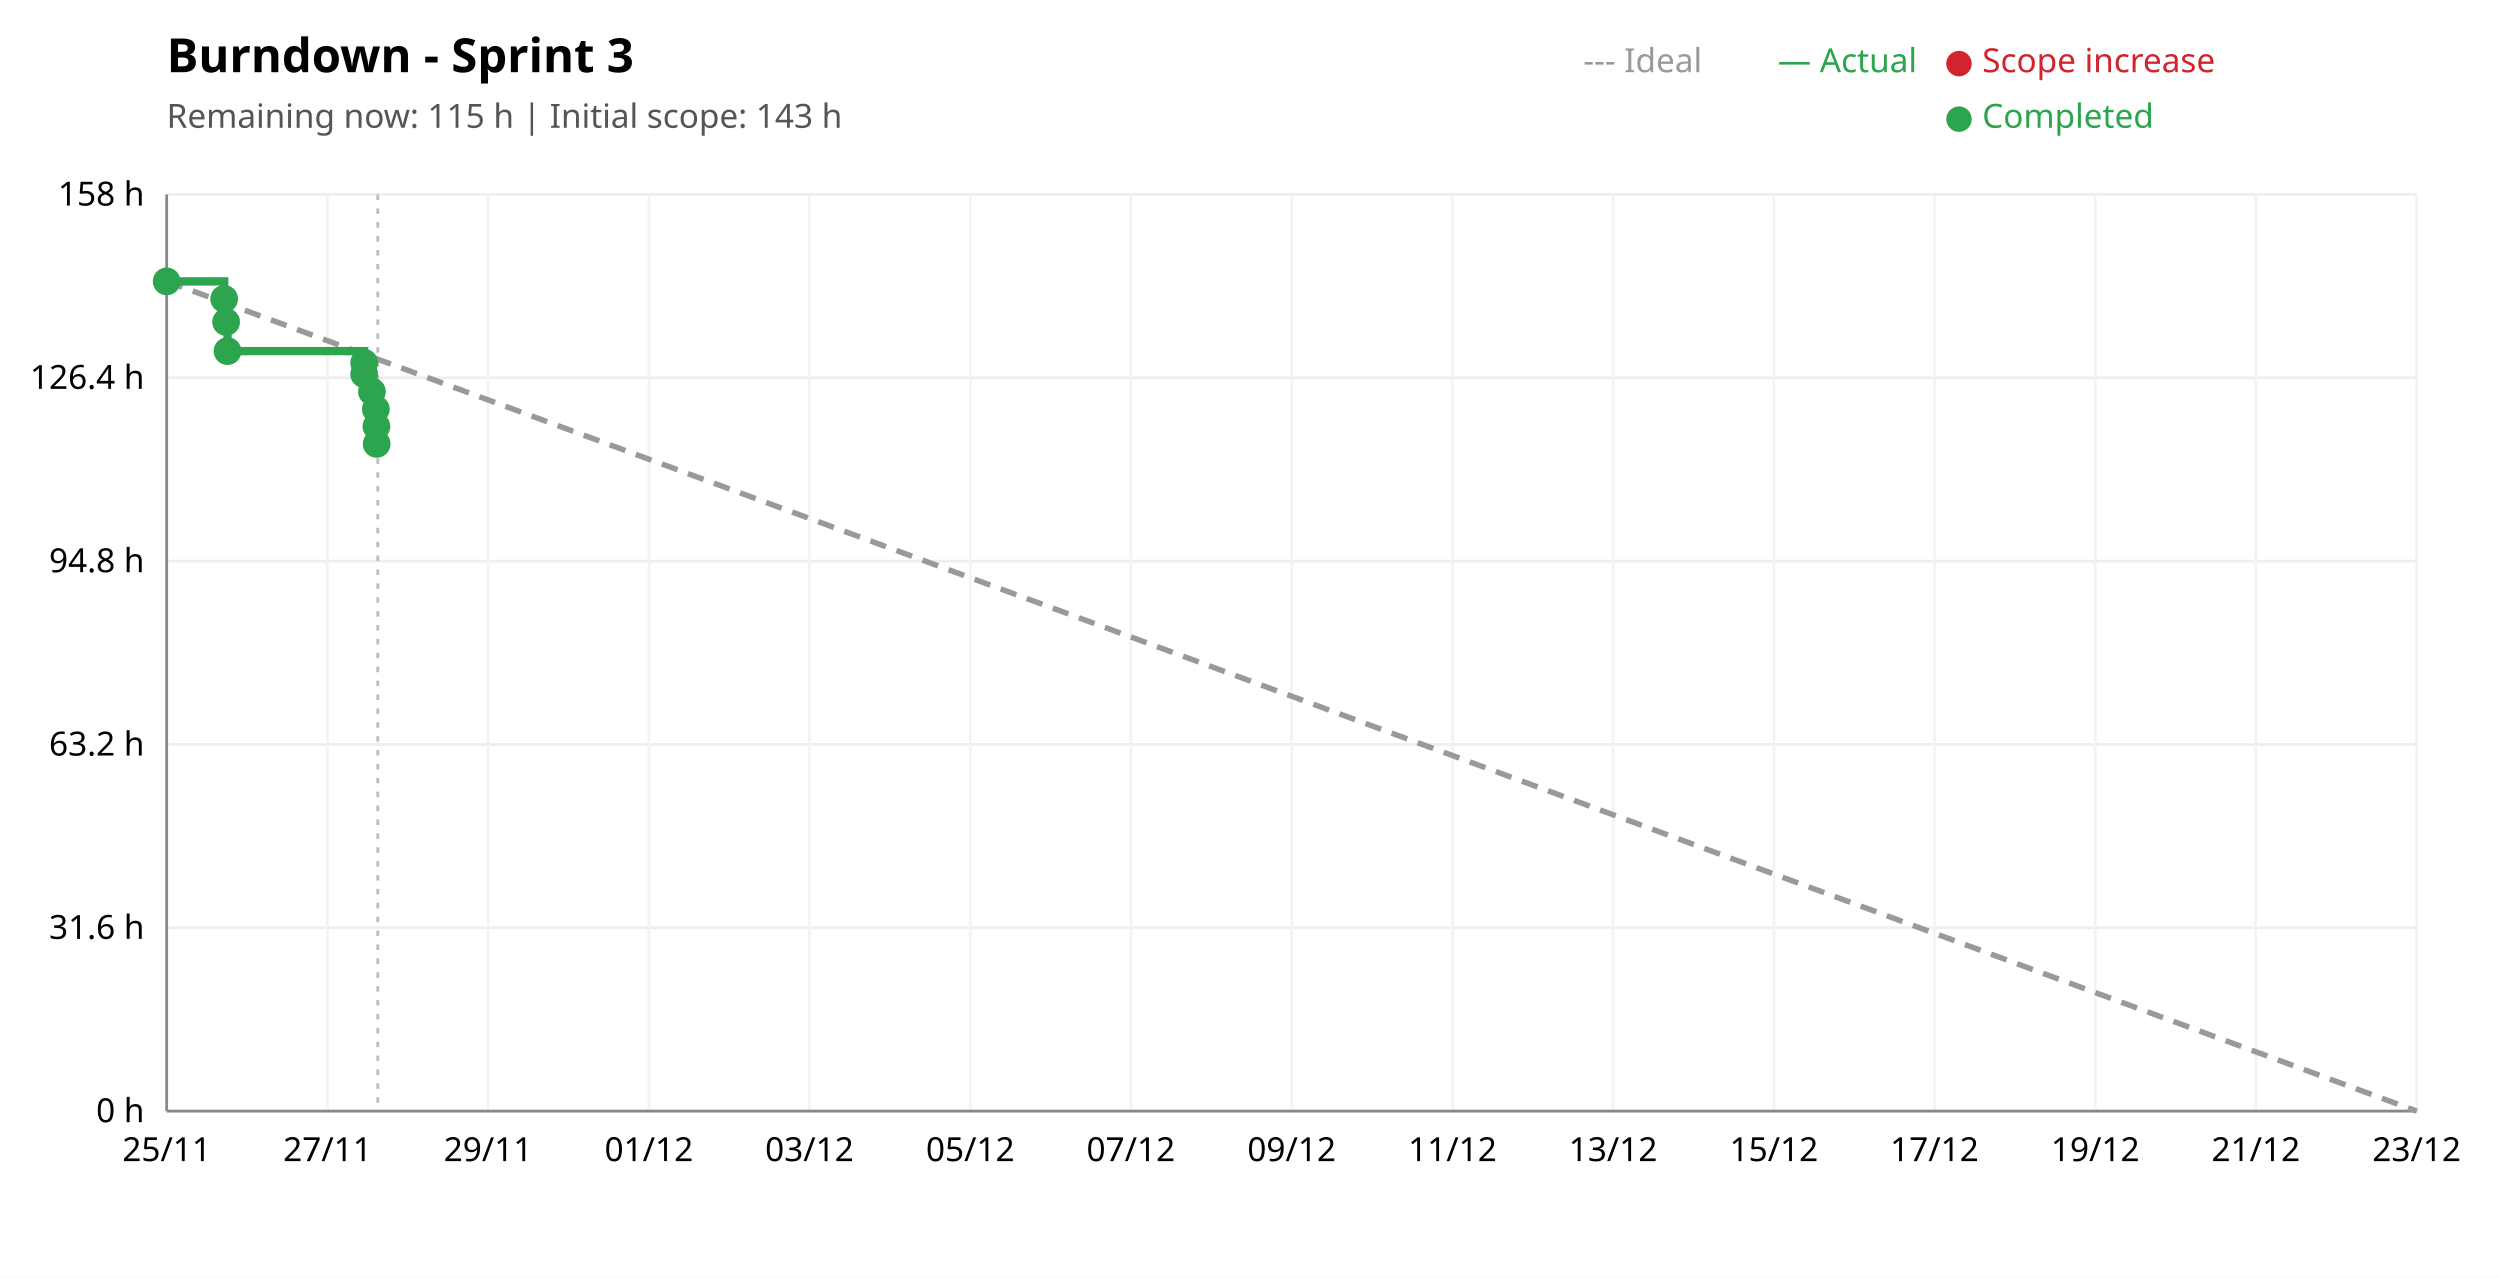
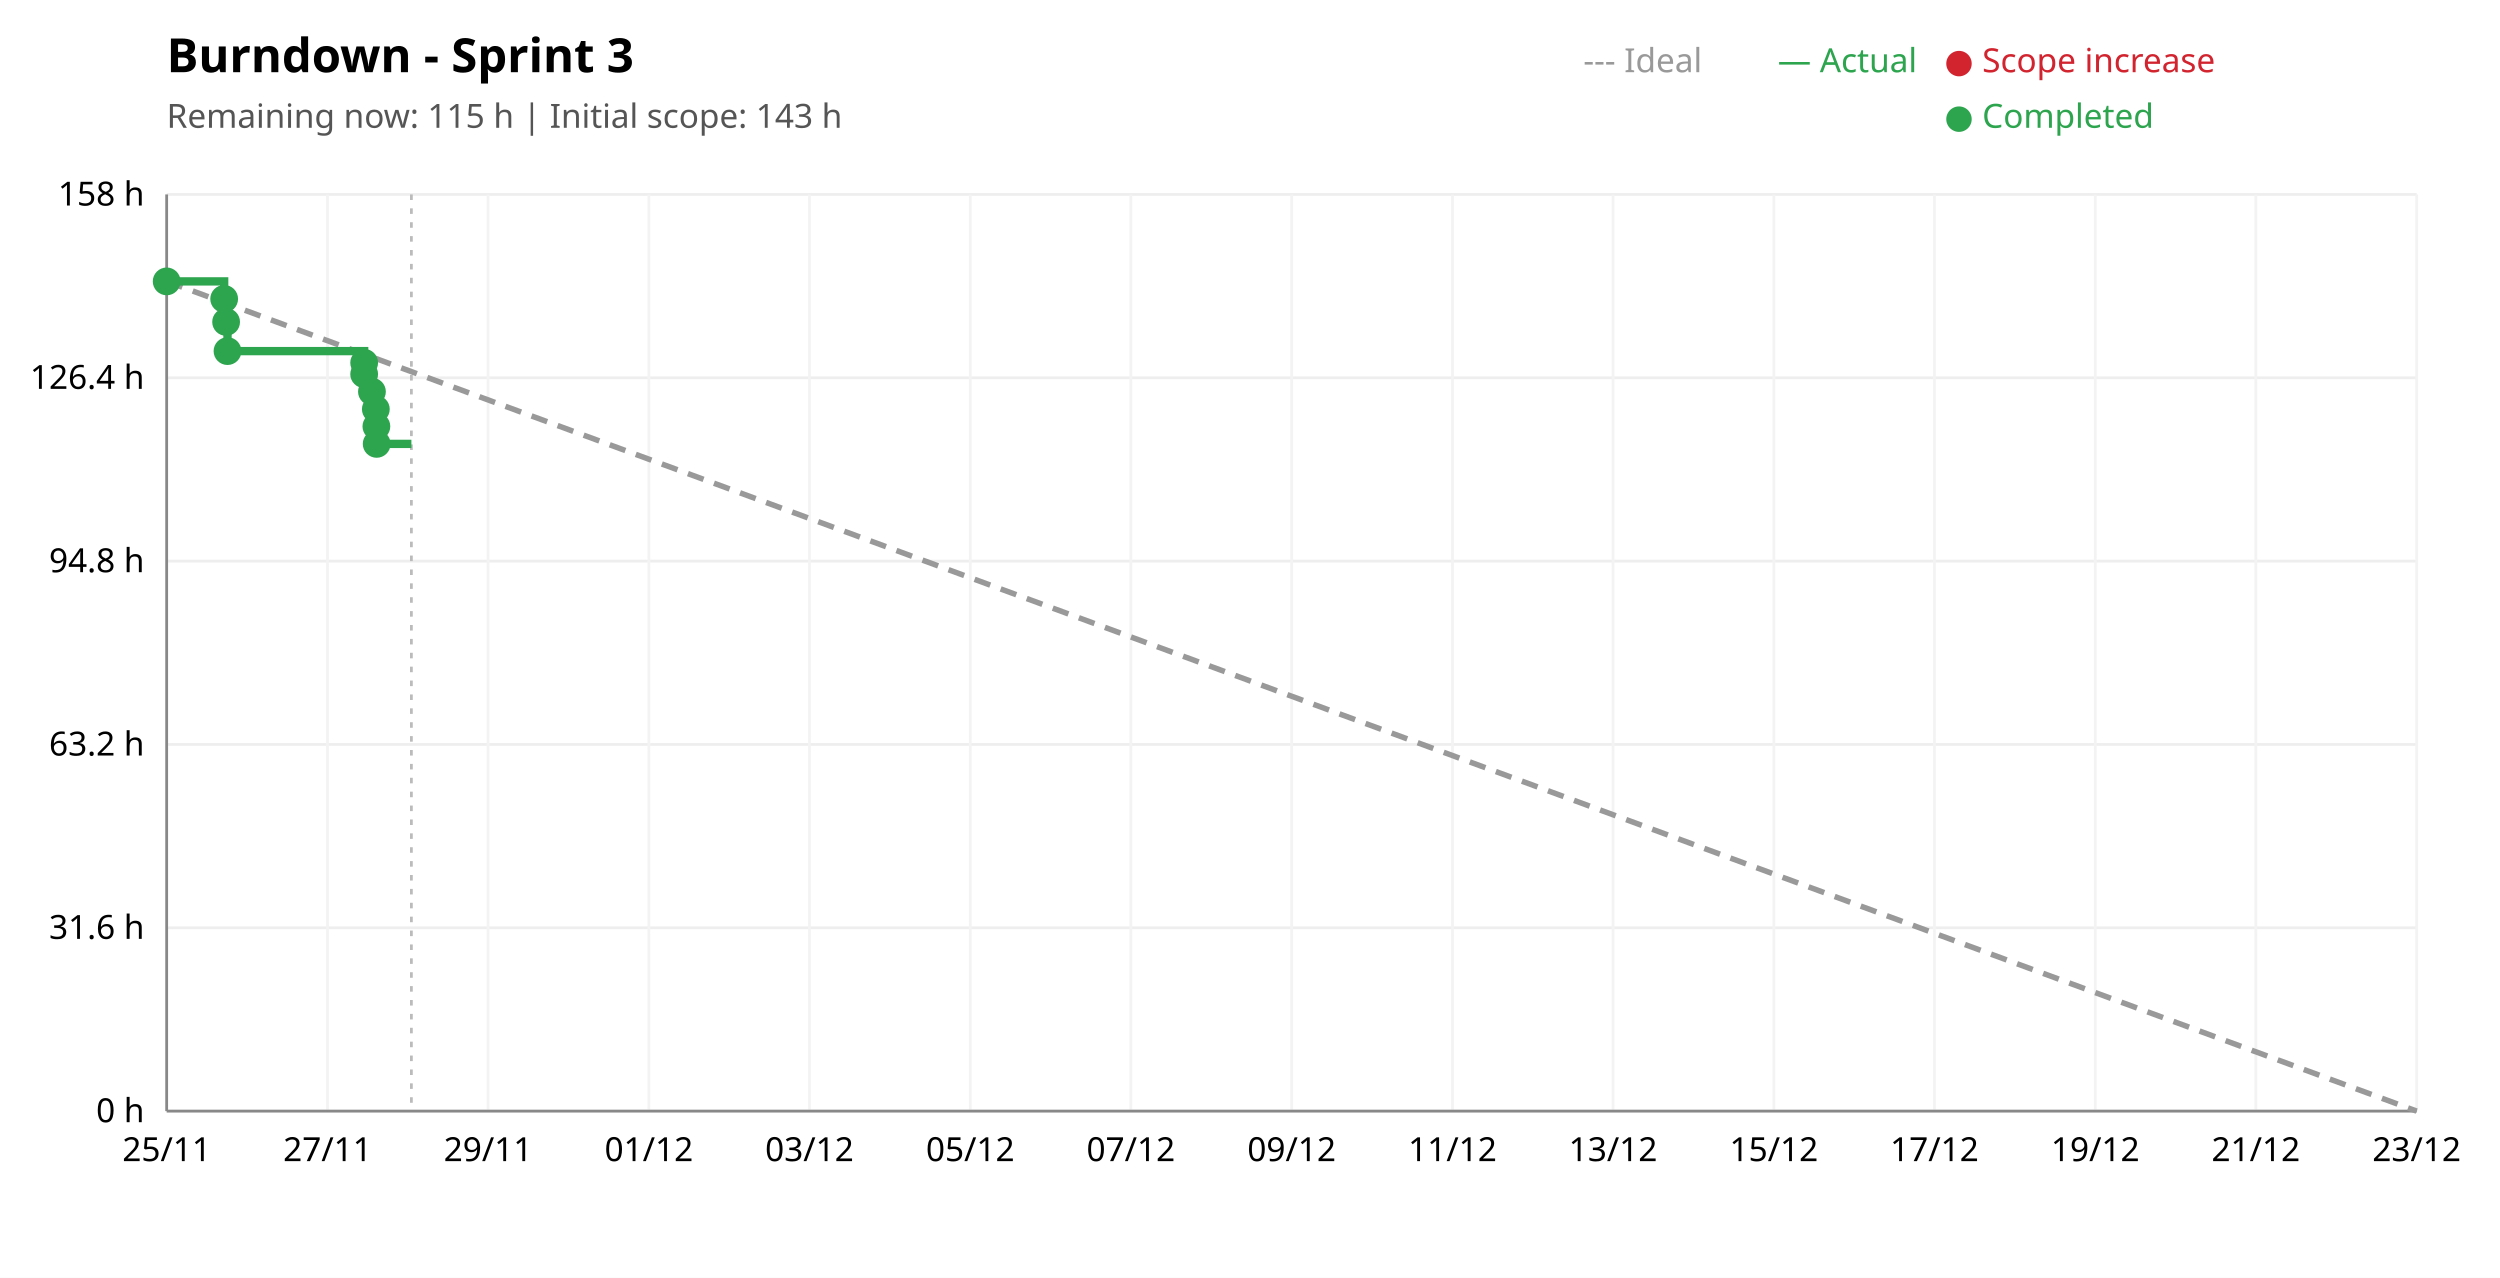
<svg xmlns="http://www.w3.org/2000/svg" width="900" height="460" font-family="sans-serif" font-size="12">
  <rect width="100%" height="100%" fill="white" />
  <text x="60" y="26" font-size="17" font-weight="bold">Burndown - Sprint 3</text>
  <text x="60" y="46" fill="#555">Remaining now: 115 h  |  Initial scope: 143 h</text>
  <line x1="60" y1="400.0" x2="870" y2="400.0" stroke="#eee" />
  <text x="52" y="404.0" text-anchor="end">0 h</text>
  <line x1="60" y1="334.0" x2="870" y2="334.0" stroke="#eee" />
  <text x="52" y="338.0" text-anchor="end">31.6 h</text>
  <line x1="60" y1="268.0" x2="870" y2="268.0" stroke="#eee" />
  <text x="52" y="272.0" text-anchor="end">63.2 h</text>
  <line x1="60" y1="202.0" x2="870" y2="202.0" stroke="#eee" />
  <text x="52" y="206.0" text-anchor="end">94.8 h</text>
  <line x1="60" y1="136.0" x2="870" y2="136.0" stroke="#eee" />
  <text x="52" y="140.0" text-anchor="end">126.4 h</text>
  <line x1="60" y1="70.0" x2="870" y2="70.0" stroke="#eee" />
  <text x="52" y="74.0" text-anchor="end">158 h</text>
  <line x1="60.0" y1="70" x2="60.0" y2="400" stroke="#f3f3f3" />
  <text x="60.0" y="418" text-anchor="middle">25/11</text>
  <line x1="117.9" y1="70" x2="117.9" y2="400" stroke="#f3f3f3" />
  <text x="117.9" y="418" text-anchor="middle">27/11</text>
  <line x1="175.7" y1="70" x2="175.7" y2="400" stroke="#f3f3f3" />
  <text x="175.7" y="418" text-anchor="middle">29/11</text>
  <line x1="233.6" y1="70" x2="233.6" y2="400" stroke="#f3f3f3" />
  <text x="233.6" y="418" text-anchor="middle">01/12</text>
  <line x1="291.4" y1="70" x2="291.4" y2="400" stroke="#f3f3f3" />
  <text x="291.4" y="418" text-anchor="middle">03/12</text>
  <line x1="349.3" y1="70" x2="349.3" y2="400" stroke="#f3f3f3" />
  <text x="349.3" y="418" text-anchor="middle">05/12</text>
  <line x1="407.1" y1="70" x2="407.1" y2="400" stroke="#f3f3f3" />
  <text x="407.1" y="418" text-anchor="middle">07/12</text>
  <line x1="465.0" y1="70" x2="465.0" y2="400" stroke="#f3f3f3" />
  <text x="465.0" y="418" text-anchor="middle">09/12</text>
  <line x1="522.9" y1="70" x2="522.9" y2="400" stroke="#f3f3f3" />
  <text x="522.9" y="418" text-anchor="middle">11/12</text>
  <line x1="580.7" y1="70" x2="580.7" y2="400" stroke="#f3f3f3" />
  <text x="580.7" y="418" text-anchor="middle">13/12</text>
  <line x1="638.6" y1="70" x2="638.6" y2="400" stroke="#f3f3f3" />
  <text x="638.6" y="418" text-anchor="middle">15/12</text>
  <line x1="696.4" y1="70" x2="696.4" y2="400" stroke="#f3f3f3" />
  <text x="696.4" y="418" text-anchor="middle">17/12</text>
  <line x1="754.3" y1="70" x2="754.3" y2="400" stroke="#f3f3f3" />
  <text x="754.3" y="418" text-anchor="middle">19/12</text>
  <line x1="812.1" y1="70" x2="812.1" y2="400" stroke="#f3f3f3" />
  <text x="812.1" y="418" text-anchor="middle">21/12</text>
  <line x1="870.0" y1="70" x2="870.0" y2="400" stroke="#f3f3f3" />
  <text x="870.0" y="418" text-anchor="middle">23/12</text>
  <line x1="60" y1="400" x2="870" y2="400" stroke="#888" />
  <line x1="60" y1="70" x2="60" y2="400" stroke="#888" />
-   <line x1="136.0" y1="70" x2="136.0" y2="400" stroke="#bbb" stroke-dasharray="2 3" />
+   <line x1="148.1" y1="70" x2="148.1" y2="400" stroke="#bbb" stroke-dasharray="2 3" />
  <polyline points="60.0,101.3 870.0,400.0" fill="none" stroke="#999" stroke-dasharray="6 4" stroke-width="2" />
-   <polyline points="60.0,101.3 80.7,101.3 80.7,107.6 81.4,107.6 81.4,115.9 81.9,115.9 81.9,126.4 131.1,126.4 131.1,130.6 131.1,130.6 131.1,134.7 133.9,134.7 133.9,141.0 135.3,141.0 135.3,147.3 135.5,147.3 135.5,153.5 135.6,153.5 135.6,159.8 136.0,159.8" fill="none" stroke="#2da44e" stroke-width="3" />
+   <polyline points="60.0,101.3 80.7,101.3 80.7,107.6 81.4,107.6 81.4,115.9 81.9,115.9 81.9,126.4 131.1,126.4 131.1,130.6 131.1,130.6 131.1,134.7 133.9,134.7 133.9,141.0 135.3,141.0 135.3,147.3 135.5,147.3 135.5,153.5 135.6,153.5 135.6,159.8 148.1,159.8" fill="none" stroke="#2da44e" stroke-width="3" />
  <circle cx="80.7" cy="107.6" r="5" fill="#2da44e" />
  <circle cx="81.4" cy="115.9" r="5" fill="#2da44e" />
  <circle cx="81.9" cy="126.4" r="5" fill="#2da44e" />
  <circle cx="131.1" cy="130.6" r="5" fill="#2da44e" />
  <circle cx="131.1" cy="134.7" r="5" fill="#2da44e" />
  <circle cx="133.9" cy="141.0" r="5" fill="#2da44e" />
  <circle cx="135.3" cy="147.3" r="5" fill="#2da44e" />
  <circle cx="135.5" cy="153.5" r="5" fill="#2da44e" />
  <circle cx="135.6" cy="159.8" r="5" fill="#2da44e" />
  <circle cx="60.0" cy="101.3" r="5" fill="#2da44e" />
  <text x="570" y="26" fill="#999">--- Ideal</text>
  <text x="640" y="26" fill="#2da44e">— Actual</text>
  <text x="700" y="26" fill="#d1242f">● Scope increase</text>
  <text x="700" y="46" fill="#2da44e">● Completed</text>
</svg>
